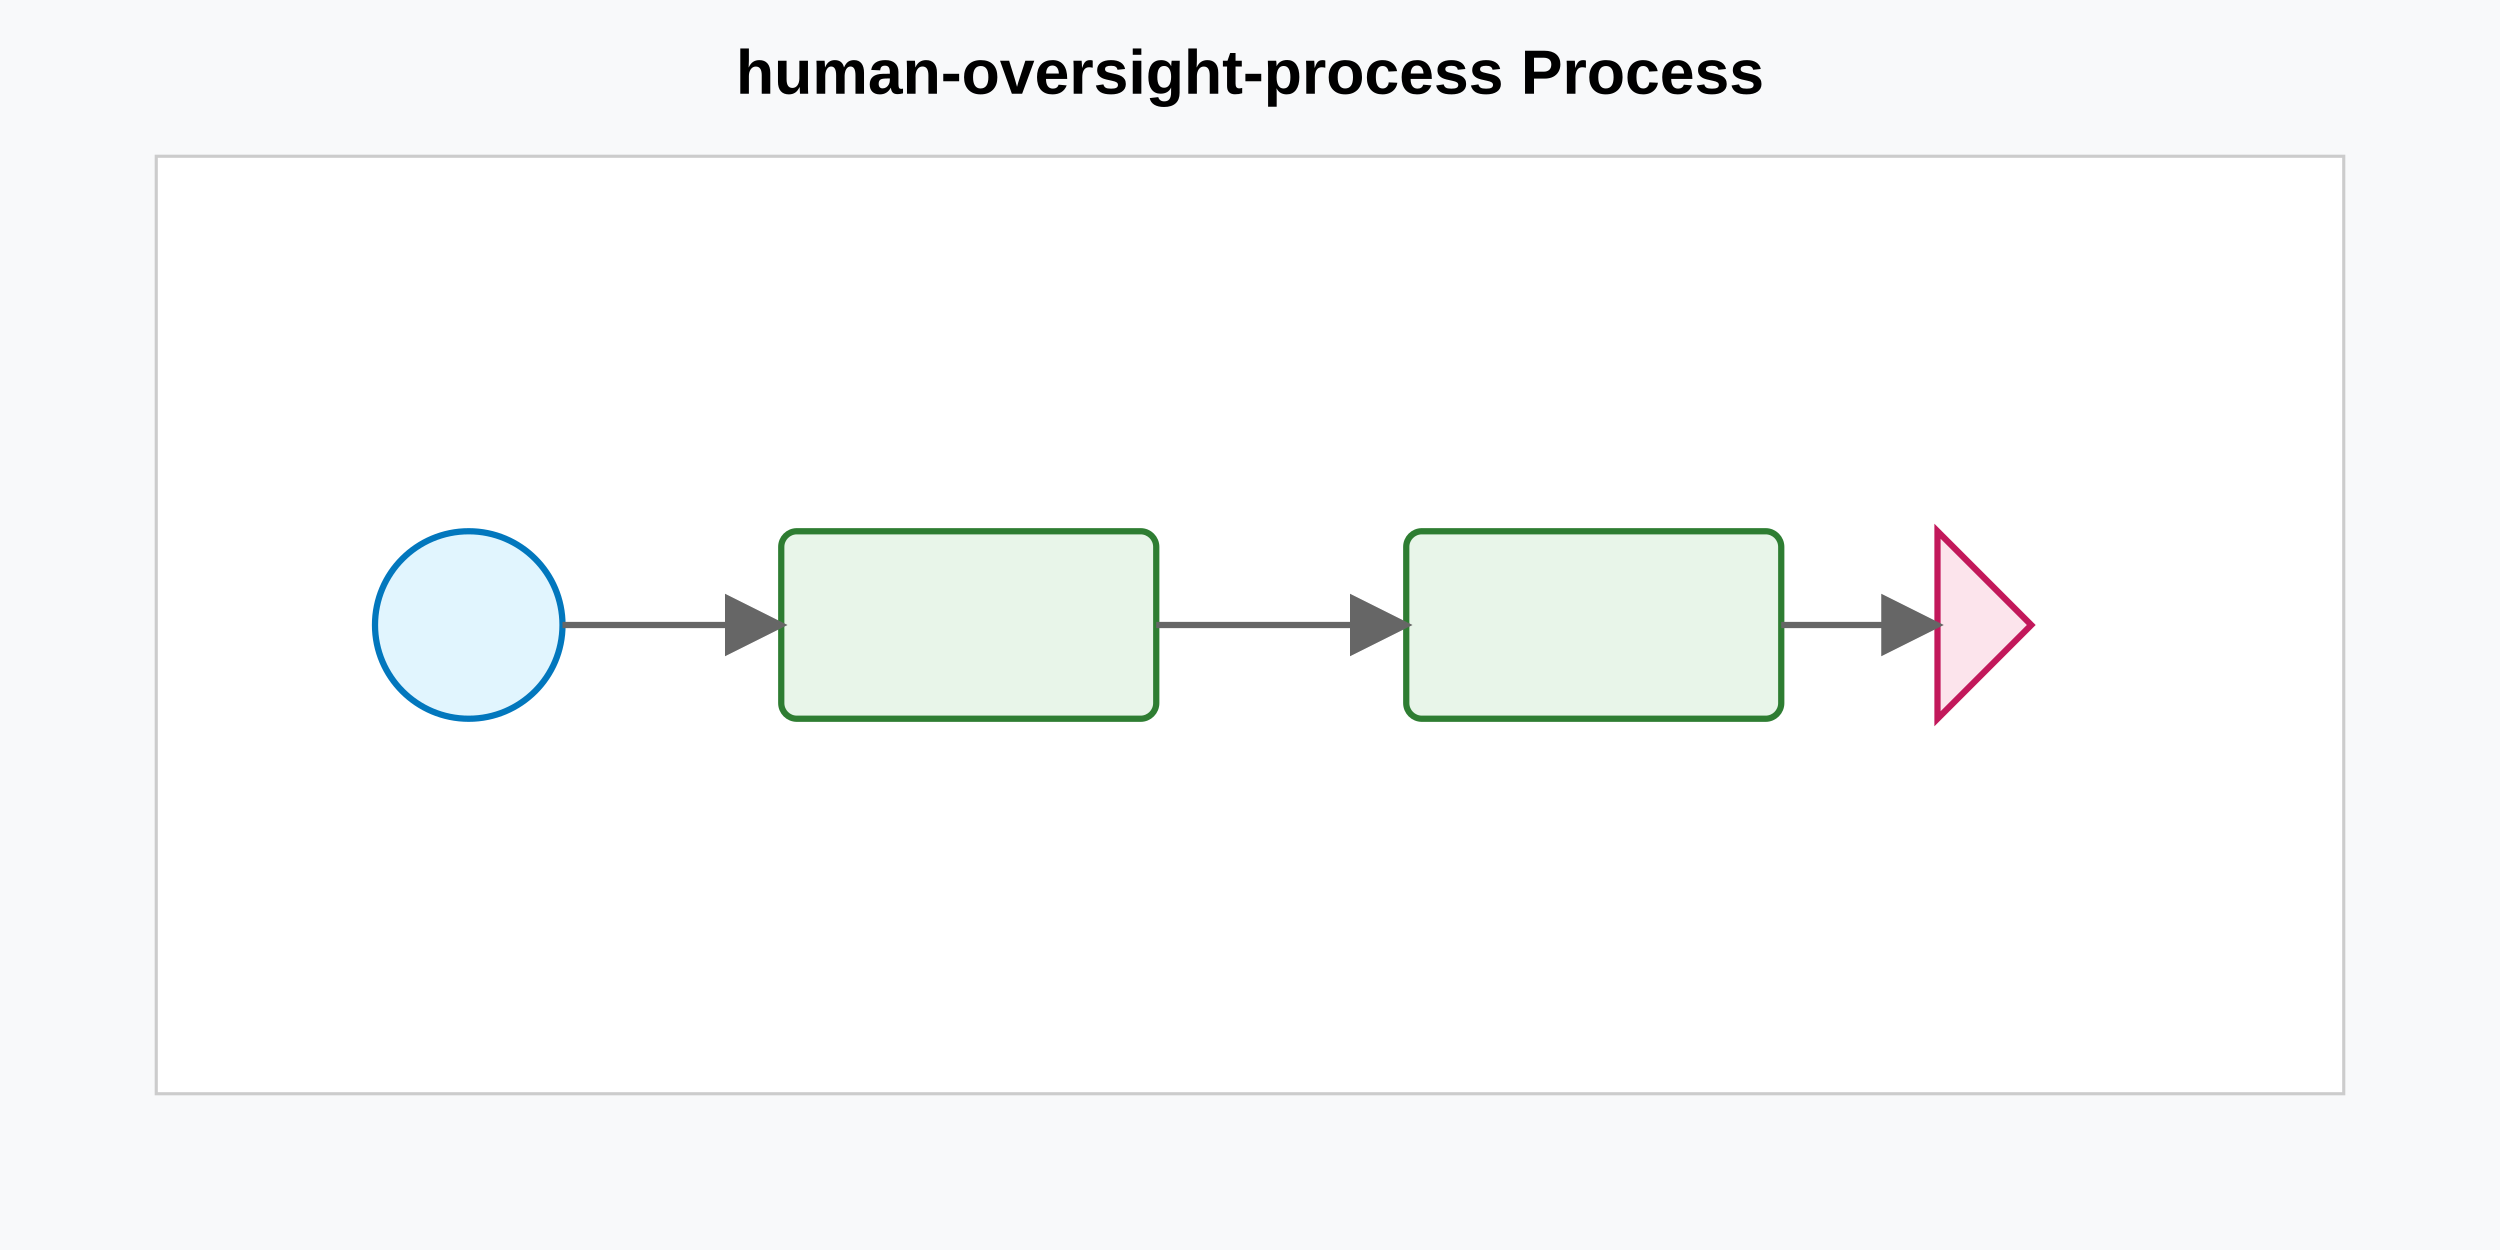
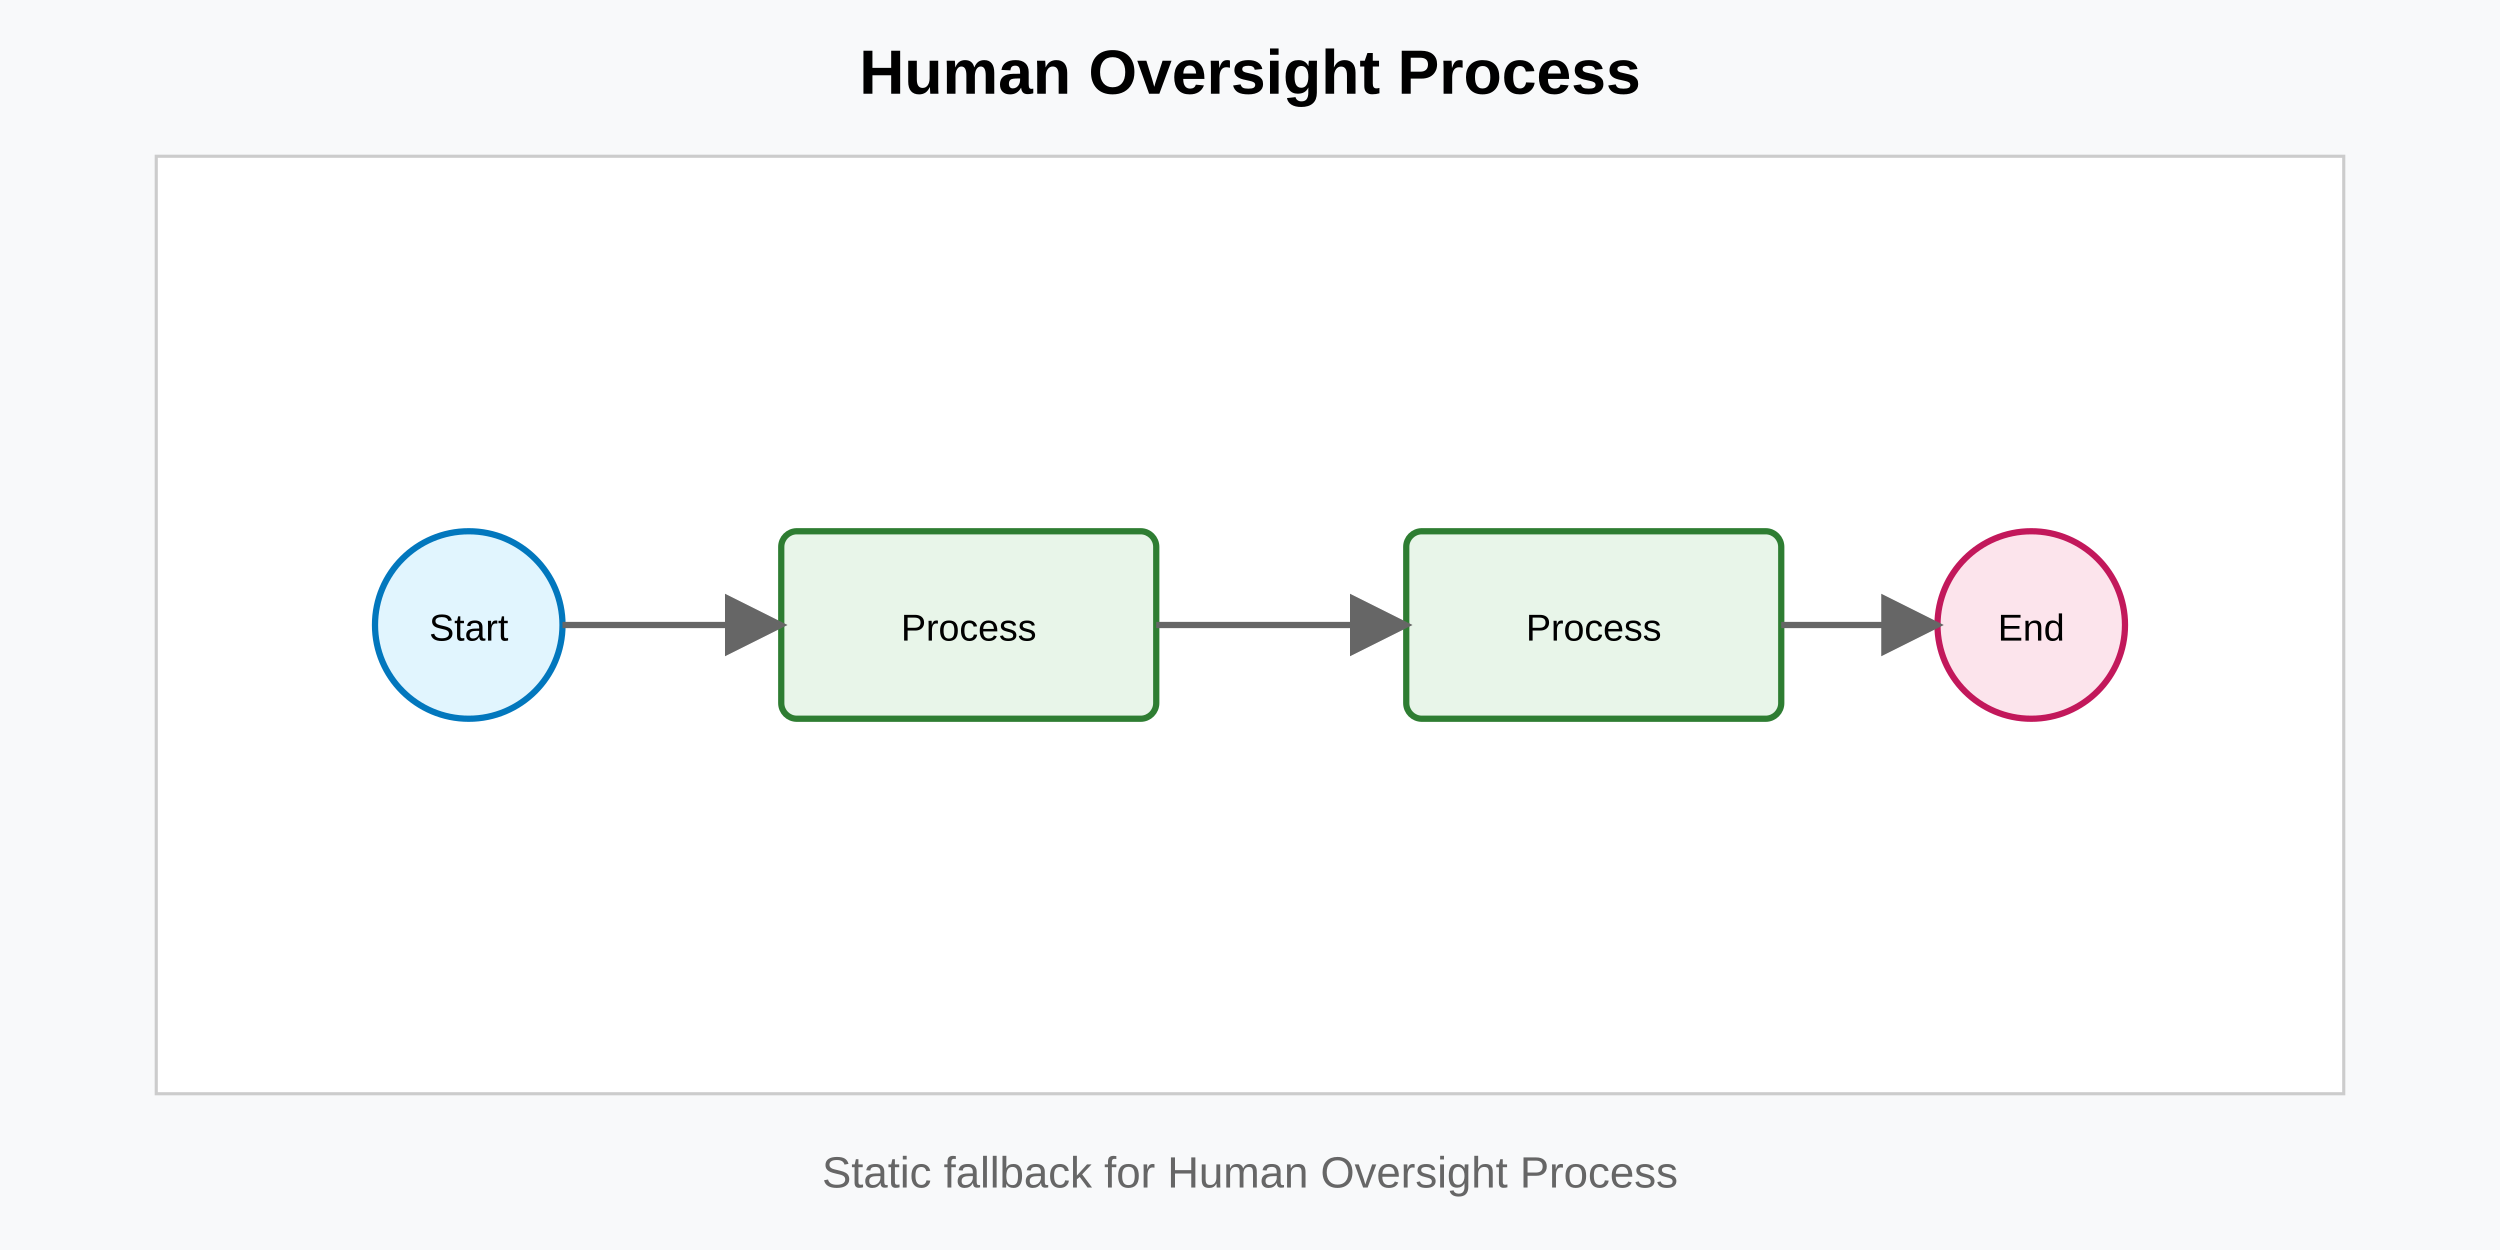
<svg xmlns="http://www.w3.org/2000/svg" width="800" height="400" viewBox="0 0 800 400">
  <rect width="100%" height="100%" fill="#f8f9fa" />
+   <text x="400" y="30" font-family="Arial" font-size="20" text-anchor="middle" font-weight="bold">
+         Human Oversight Process
+       </text>
  <rect x="50" y="50" width="700" height="300" fill="#ffffff" stroke="#cccccc" stroke-width="1" />
-   <text x="400" y="30" font-family="Arial" font-size="20" text-anchor="middle" font-weight="bold">
-           human-oversight-process Process
-         </text>
  <circle cx="150" cy="200" r="30" fill="#e1f5fe" stroke="#0277bd" stroke-width="2" />
+   <text x="150" y="205" font-family="Arial" font-size="12" text-anchor="middle">Start</text>
  <rect x="250" y="170" width="120" height="60" fill="#e8f5e9" stroke="#2e7d32" stroke-width="2" rx="5" ry="5" />
+   <text x="310" y="205" font-family="Arial" font-size="12" text-anchor="middle">Process</text>
  <rect x="450" y="170" width="120" height="60" fill="#e8f5e9" stroke="#2e7d32" stroke-width="2" rx="5" ry="5" />
-   <polygon points="650,200 620,170 620,230" fill="#fce4ec" stroke="#c2185b" stroke-width="2" />
+   <text x="510" y="205" font-family="Arial" font-size="12" text-anchor="middle">Process</text>
+   <circle cx="650" cy="200" r="30" fill="#fce4ec" stroke="#c2185b" stroke-width="2" />
+   <text x="650" y="205" font-family="Arial" font-size="12" text-anchor="middle">End</text>
  <line x1="180" y1="200" x2="250" y2="200" stroke="#666666" stroke-width="2" marker-end="url(#arrow)" />
  <line x1="370" y1="200" x2="450" y2="200" stroke="#666666" stroke-width="2" marker-end="url(#arrow)" />
  <line x1="570" y1="200" x2="620" y2="200" stroke="#666666" stroke-width="2" marker-end="url(#arrow)" />
  <defs>
    <marker id="arrow" markerWidth="10" markerHeight="10" refX="9" refY="5" orient="auto">
      <path d="M0,0 L0,10 L10,5 Z" fill="#666666" />
    </marker>
  </defs>
+   <text x="400" y="380" font-family="Arial" font-size="14" text-anchor="middle" fill="#666">
+         Static fallback for Human Oversight Process
+       </text>
</svg>
